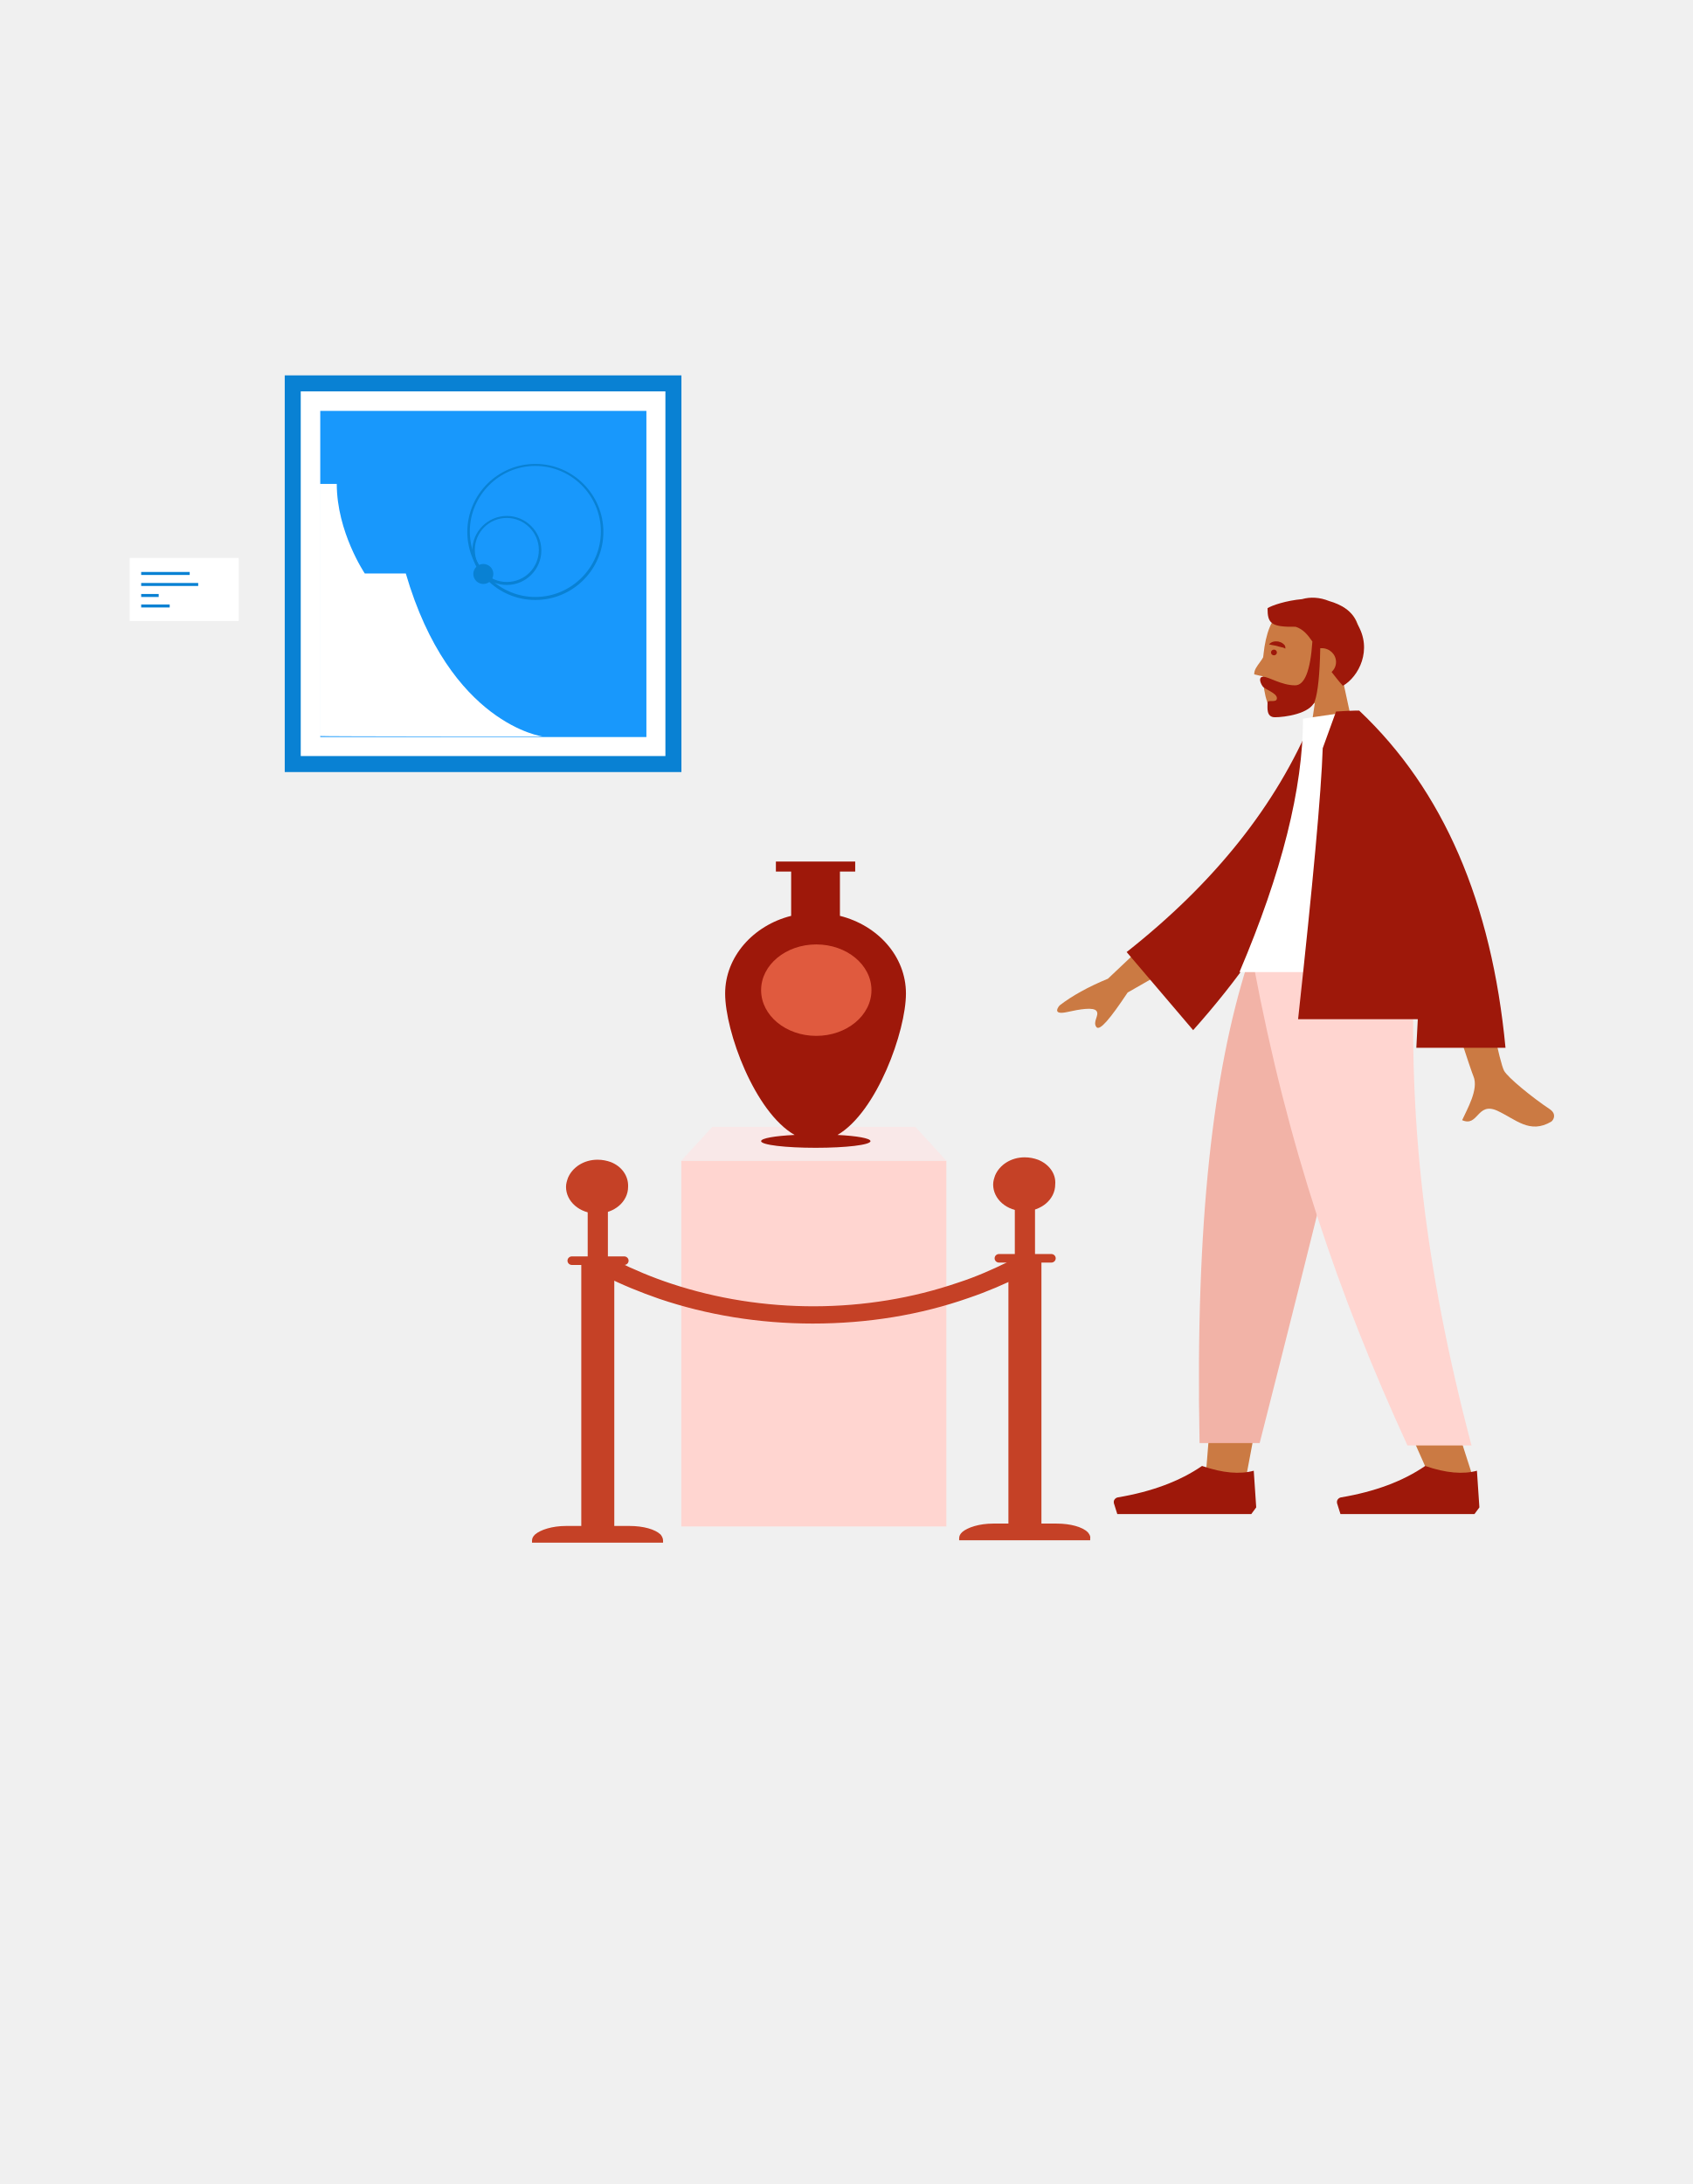
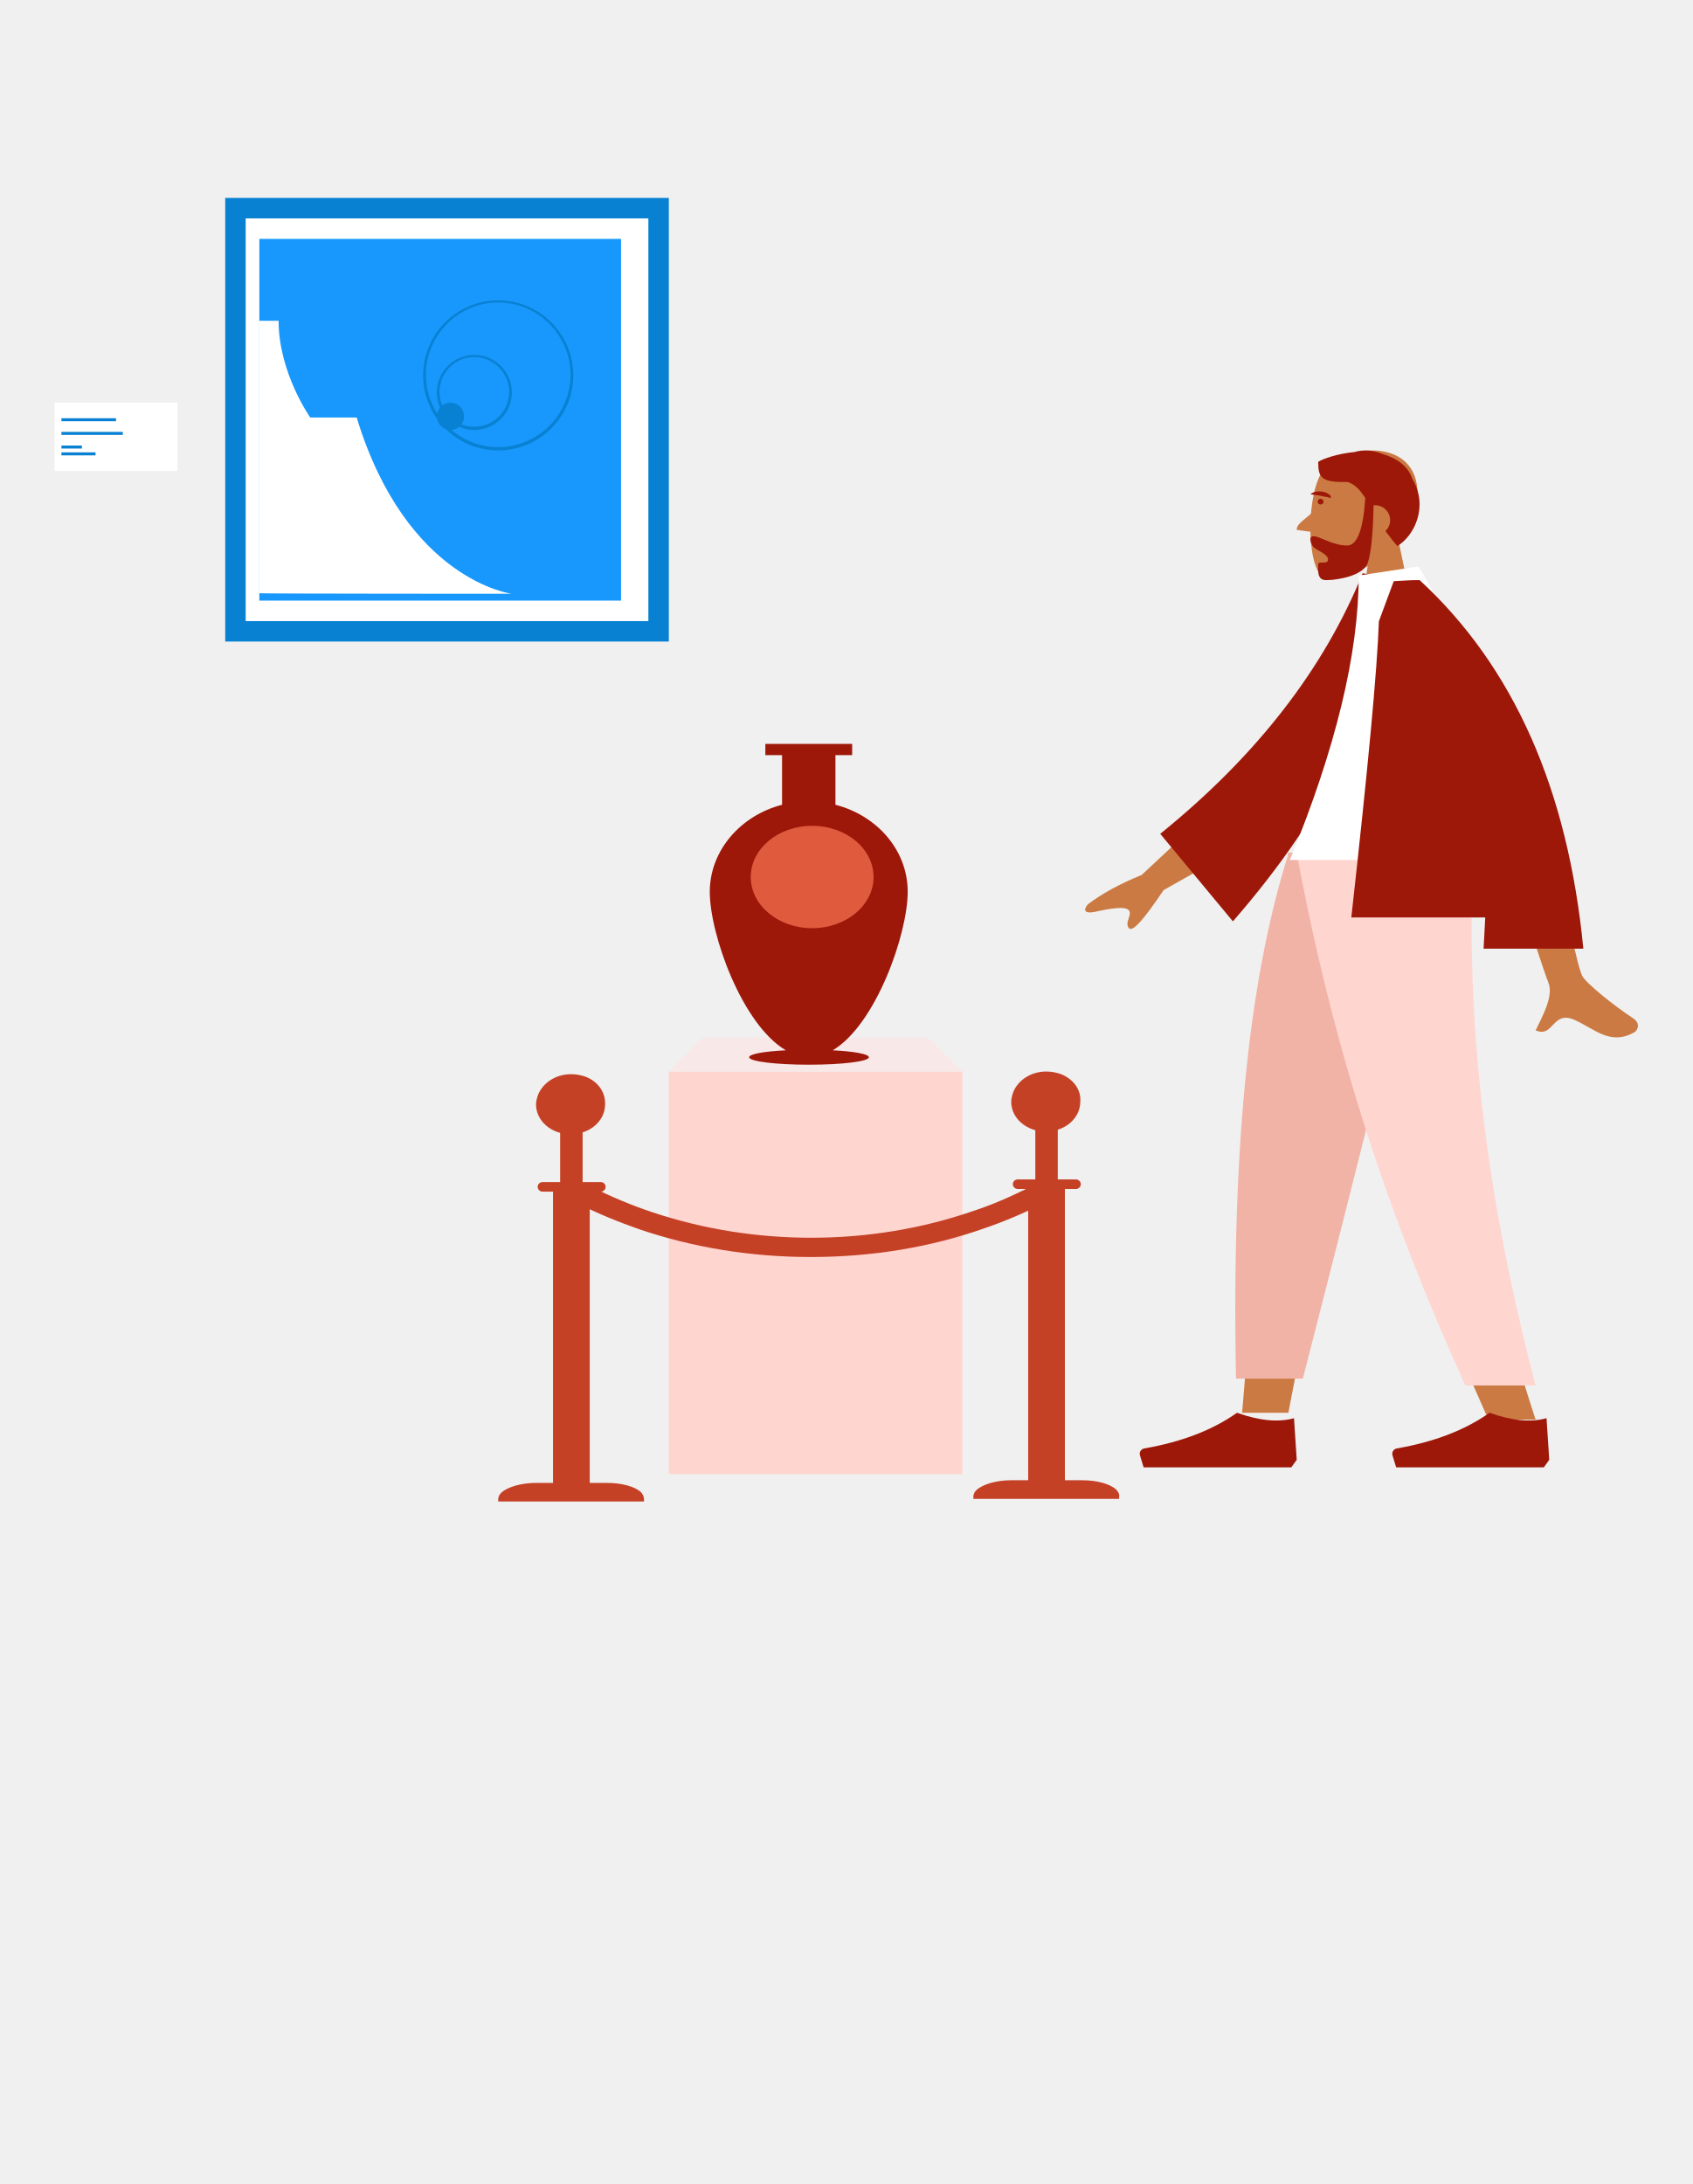
<svg xmlns="http://www.w3.org/2000/svg" height="320" viewBox="0 0 248 320" width="248">
-   <g fill="none" transform="translate(19 55)">
-     <path d="m81.403 115.06h-.577v53.595h38.185.65v-53.595z" fill="#ffd5d0" />
-     <path d="m80.826 115.06 4.548-4.955h29.74l4.547 4.955z" fill="#f9e8e8" />
-     <path d="m103.709 111.292c5.774-3.35 10.033-15.213 10.033-20.726 0-5.444-4.114-9.98-9.673-11.375v-6.49h2.238v-1.466h-11.621v1.466h2.237v6.49c-5.558 1.395-9.673 6.001-9.673 11.375 0 5.582 4.332 17.376 10.178 20.726-2.887.139-4.908.488-4.908.907 0 .558 3.609.977 8.012.977 4.404 0 8.013-.419 8.013-.977 0-.419-2.021-.768-4.836-.907z" fill="#9e180a" />
-     <path d="m100.604 96.777c4.465 0 8.085-3 8.085-6.7s-3.62-6.699-8.085-6.699-8.084 2.999-8.084 6.699 3.619 6.7 8.084 6.7z" fill="#e05a3e" />
-     <g fill="#c54126">
-       <path d="m128.901 129.785c-2.382 1.186-4.909 2.303-7.507 3.14-13.427 4.606-28.658 4.606-42.084.14-2.743-.907-5.414-2.024-7.94-3.28l-1.949 2.094c2.599 1.326 5.342 2.442 8.157 3.419 7.002 2.373 14.653 3.629 22.521 3.629 8.013 0 15.736-1.256 22.883-3.768 2.671-.908 5.269-2.024 7.796-3.28z" />
-       <path d="m77.794 169.842c-.794-.768-2.526-1.257-4.548-1.257h-2.238v-37.474-1.326h-2.382-2.454v1.326 37.474h-2.238c-2.021 0-3.754.559-4.548 1.257-.289.279-.433.558-.433.907v.279h19.201v-.279c0-.349-.144-.628-.361-.907z" />
-       <path d="m72.453 129.087h-2.382v-7.537h-2.96v7.537h-2.31c-.361 0-.65.279-.65.628s.289.628.65.628h2.31v.907h2.96v-.907h2.382c.361 0 .65-.279.65-.628s-.289-.628-.65-.628z" />
-       <path d="m70.504 115.27c-.578-.21-1.227-.349-1.949-.349-2.021 0-3.681 1.116-4.331 2.652-.144.418-.289.837-.289 1.326 0 2.163 2.021 3.908 4.548 3.908 2.526 0 4.548-1.745 4.548-3.908.072-1.605-.938-3.001-2.526-3.629z" />
-       <path d="m140.378 169.492c-.794-.767-2.526-1.256-4.548-1.256h-2.237v-37.474-1.326h-2.382-2.455v1.326 37.474h-2.237c-2.022 0-3.754.559-4.548 1.256-.289.28-.433.559-.433.908v.279h19.201v-.279c.072-.349-.144-.628-.361-.908z" />
-       <path d="m135.036 128.738h-2.382v-7.537h-2.959v7.537h-2.31c-.361 0-.65.279-.65.628s.289.628.65.628h2.31v.907h2.959v-.907h2.382c.361 0 .65-.279.65-.628s-.289-.628-.65-.628z" />
-       <path d="m133.087 114.921c-.577-.21-1.227-.349-1.949-.349-2.021 0-3.681 1.116-4.331 2.652-.144.418-.288.837-.288 1.325 0 2.164 2.021 3.908 4.547 3.908 2.527 0 4.548-1.744 4.548-3.908.144-1.605-.939-3-2.527-3.628z" />
+   <g fill="none" transform="translate(8 29)">
+     <path d="m90.639 128h-.639v59h42.28.72v-59z" fill="#ffd5d0" />
+     <path d="m90 128 5.036-5h32.93l5.035 5z" fill="#f9e8e8" />
+     <path d="m114.017 124.889c6.321-3.754 10.983-17.048 10.983-23.226 0-6.101-4.503-11.184-10.589-12.747v-7.273h2.45v-1.643h-12.721v1.643h2.449v7.273c-6.084 1.563-10.589 6.725-10.589 12.747 0 6.255 4.742 19.472 11.142 23.226-3.16.156-5.373.547-5.373 1.016 0 .625 3.951 1.095 8.77 1.095 4.821 0 8.772-.47 8.772-1.095 0-.47-2.212-.861-5.294-1.016z" fill="#9e180a" />
+     <path d="m110.999 107c4.971 0 9.001-3.358 9.001-7.501 0-4.142-4.03-7.499-9.001-7.499-4.971 0-8.999 3.357-8.999 7.499 0 4.142 4.029 7.501 8.999 7.501z" fill="#e05a3e" />
+     <g fill="#c54126" transform="translate(65 128)">
+       <path d="m77.815 16.976c-2.65 1.323-5.461 2.57-8.351 3.504-14.937 5.14-31.882 5.14-46.818.156-3.052-1.012-6.023-2.259-8.833-3.66l-2.168 2.337c2.891 1.48 5.942 2.725 9.074 3.815 7.79 2.648 16.302 4.05 25.055 4.05 8.914 0 17.506-1.402 25.457-4.205 2.971-1.013 5.862-2.259 8.673-3.66z" />
+       <path d="m20.959 61.677c-.883-.857-2.811-1.403-5.059-1.403h-2.489v-41.818-1.48h-2.65-2.73v1.48 41.818h-2.489c-2.249 0-4.176.624-5.059 1.403-.321.311-.482.623-.482 1.012v.311h21.361v-.311c0-.389-.161-.701-.401-1.012z" />
+       <path d="m15.017 16.197h-2.65v-8.411h-3.293v8.411h-2.57c-.401 0-.723.311-.723.701 0 .389.321.701.723.701h2.57v1.012h3.293v-1.012h2.65c.401 0 .723-.311.723-.701 0-.389-.321-.701-.723-.701z" />
+       <path d="m12.849.779c-.642-.234-1.365-.389-2.168-.389-2.248 0-4.095 1.245-4.818 2.959-.161.466-.321.934-.321 1.48 0 2.414 2.249 4.361 5.059 4.361 2.811 0 5.059-1.947 5.059-4.361.08-1.791-1.044-3.349-2.811-4.05z" />
+       <path d="m90.583 61.286c-.883-.856-2.81-1.402-5.06-1.402h-2.489v-41.818-1.48h-2.65-2.731v1.48 41.818h-2.489c-2.249 0-4.176.624-5.06 1.402-.322.312-.482.624-.482 1.013v.311h21.361v-.311c.08-.389-.16-.701-.402-1.013z" />
+       <path d="m84.64 15.808h-2.65v-8.411h-3.292v8.411h-2.57c-.402 0-.723.311-.723.701 0 .389.322.701.723.701h2.57v1.012h3.292v-1.012h2.65c.402 0 .723-.311.723-.701 0-.389-.322-.701-.723-.701z" />
+       <path d="m82.472.389c-.642-.234-1.365-.389-2.168-.389-2.248 0-4.095 1.245-4.818 2.959-.16.466-.32.934-.32 1.479 0 2.415 2.248 4.361 5.058 4.361 2.811 0 5.06-1.946 5.06-4.361.16-1.791-1.045-3.348-2.811-4.049z" />
    </g>
-     <path d="m182.461 86.518-12.776 42.429-5.992 31.892h-5.991l5.991-74.321z" fill="#cb7a43" />
-     <path d="m188.164 86.518c-.866 22.052-.505 34.055-.361 36.079.144 2.023 1.299 15.422 9.023 38.87h-6.28c-10.178-22.541-13.715-35.939-14.942-38.87-1.155-2.931-4.62-15.004-9.673-36.079z" fill="#cb7a43" />
-     <path d="m182.75 86.518c-3.32 14.585-9.023 37.893-17.18 69.924h-8.806c-.65-32.868 2.093-54.502 6.929-69.924z" fill="#f2b3a7" />
-     <path d="m188.236 86.518c-.866 22.052 1.372 43.755 8.374 70.273h-9.384c-10.178-22.191-17.541-43.825-22.522-70.273z" fill="#ffd5d0" />
-     <path d="m197.765 165.863-.361-5.373c-2.022.558-4.548.349-7.58-.698-3.248 2.233-7.363 3.768-12.343 4.606-.361.07-.65.418-.578.767v.07l.506 1.605h12.415 7.219z" fill="#9e180a" />
-     <path d="m165.065 165.863-.361-5.373c-2.021.558-4.547.349-7.579-.698-3.249 2.233-7.363 3.768-12.344 4.606-.361.07-.649.418-.577.767v.07l.505 1.605h12.416 7.218z" fill="#9e180a" />
-     <path d="m177.77 44.718c1.588-1.815 2.67-4.048 2.526-6.56-.505-7.188-10.9-5.583-12.921-1.954s-1.805 12.84.794 13.468c1.011.279 3.248-.349 5.486-1.675l-1.444 9.7h8.374z" fill="#cb7a43" />
-     <path d="m173.294 38.995c-.289 4.327-1.155 6.42-2.527 6.42-2.021 0-3.825-1.256-4.692-1.256-.649 0-.505.768-.072 1.396.361.488 2.094.977 2.094 1.744 0 .768-1.372.14-1.372.628 0 .768-.216 2.164 1.083 2.164 1.371 0 5.197-.489 5.847-2.373.433-1.256.722-3.838.794-7.746h.216c1.155 0 2.094.907 2.094 2.024 0 .558-.217 1.047-.65 1.466.505.628 1.011 1.326 1.66 2.024 2.31-1.326 4.404-5.304 2.094-9.072-.65-1.884-2.382-2.861-4.115-3.35-1.371-.558-2.743-.628-3.97-.279-2.31.209-4.403.907-5.053 1.326 0 2.163.433 2.791 4.115 2.722 1.082.349 1.732 1.117 2.454 2.163z" fill="#9e180a" />
-     <path d="m166.292 40.251c.217 1.326-1.588 2.303-1.516 3.559.578.14 1.155.279 1.733.349" fill="#cb7a43" />
-     <path d="m166.942 39.414c.361-.419.866-.488 1.371-.419.217.07.506.14.722.349.217.14.361.419.289.698-.217-.14-.433-.209-.578-.209-.144-.07-.36-.07-.505-.14-.433-.14-.794-.14-1.299-.279z" fill="#9e180a" />
-     <path d="m167.664 41.019c.239 0 .433-.188.433-.419 0-.231-.194-.419-.433-.419-.24 0-.434.187-.434.419 0 .231.194.419.434.419z" fill="#9e180a" />
-     <path d="m156.475 84.564-10.25 5.862c-2.599 3.908-4.042 5.583-4.548 5.094-.649-.767.433-1.744 0-2.372s-2.454-.279-4.331.139c-1.949.419-1.516-.488-1.083-.977 1.805-1.395 4.187-2.721 7.074-3.908l9.818-9.281zm44.899 17.307c.505.977 4.186 3.978 6.713 5.652 1.01.698.577 1.536.216 1.815-3.176 1.884-5.197-.349-7.94-1.605-2.959-1.326-2.743 2.442-5.125 1.395.722-1.605 2.454-4.536 1.66-6.42-.361-.837-2.815-8.304-7.29-22.261h7.29c2.31 12.91 3.826 20.098 4.476 21.424z" fill="#cb7a43" />
-     <path d="m176.253 50.928-3.031-.489c-5.198 12.492-14.221 23.867-27.142 34.055l9.745 11.445c12.993-14.585 20.934-29.589 20.428-45.011z" fill="#9e180a" />
-     <path d="m189.391 87.426h-26.78c6.207-14.585 9.311-26.937 9.311-37.126l8.085-1.186c6.352 9.839 8.085 21.982 9.384 38.312z" fill="#fff" />
-     <path d="m180.151 49.114h-.505c-.649 0-1.588.07-2.887.139l-1.949 5.374c-.217 6.56-1.444 19.819-3.609 39.707h17.54c-.072 1.396-.144 2.792-.216 4.187h13.065c-2.021-21.284-9.095-37.753-21.439-49.407z" fill="#9e180a" />
-     <path d="m15.978 26.752h-15.978v9.235h15.978z" fill="#fff" />
-     <path d="m8.795 28.805h-7.109v.44h7.109z" fill="#0981d3" />
-     <path d="m10.041 30.417h-8.355v.44h8.355z" fill="#0981d3" />
-     <path d="m4.251 32.03h-2.565v.44h2.565z" fill="#0981d3" />
-     <path d="m5.864 33.568h-4.178v.44h4.178z" fill="#0981d3" />
-     <path d="m80.843 0h-58.122v58.122h58.122z" fill="#0981d3" />
-     <path d="m78.497 2.345h-53.431v53.431h53.431z" fill="#fff" />
-     <path d="m75.712 5.204h-47.787v47.787h47.787z" fill="#1898fc" />
-     <path d="m51.819 30.564c.809 0 1.466-.656 1.466-1.466s-.656-1.466-1.466-1.466c-.81 0-1.466.656-1.466 1.466s.656 1.466 1.466 1.466z" fill="#0981d3" />
-     <path d="m55.263 30.71c-2.785 0-5.057-2.272-5.057-5.057 0-2.785 2.272-5.057 5.057-5.057 2.785 0 5.057 2.272 5.057 5.057 0 2.785-2.272 5.057-5.057 5.057zm0-9.821c-2.639 0-4.691 2.126-4.691 4.691 0 2.639 2.126 4.691 4.691 4.691 2.639 0 4.691-2.126 4.691-4.691s-2.126-4.691-4.691-4.691z" fill="#0981d3" />
-     <path d="m59.441 32.909c-5.497 0-9.968-4.471-9.968-9.968s4.471-9.968 9.968-9.968 9.968 4.471 9.968 9.968-4.471 9.968-9.968 9.968zm0-19.643c-5.277 0-9.601 4.324-9.601 9.601 0 5.277 4.324 9.601 9.601 9.601 5.277 0 9.601-4.324 9.601-9.601 0-5.277-4.324-9.601-9.601-9.601z" fill="#0981d3" />
-     <path d="m60.541 52.918s-13.633-1.759-20.082-23.894h-6.01s-4.104-6.083-4.104-13.12h-2.492v36.94c.073.073 33.495.073 32.689.073z" fill="#fff" />
-     <path d="m50.866 43.463s15.098 1.833 18.323-5.277l1.686 11.434s-11.434 3.371-20.009-6.157z" fill="#1898fc" />
+     <path d="m202 96-14.448 46.813-6.776 35.187h-6.775l6.775-82z" fill="#cb7a43" />
+     <path d="m207.467 96c-.953 24.421-.556 37.713-.397 39.955.158 2.24 1.43 17.079 9.93 43.045h-6.911c-11.201-24.962-15.093-39.8-16.444-43.045-1.271-3.246-5.084-16.616-10.645-39.955z" fill="#cb7a43" />
+     <path d="m202 96c-3.692 16.061-10.033 41.728-19.103 77h-9.792c-.723-36.194 2.327-60.017 7.705-77z" fill="#f2b3a7" />
+     <path d="m207.814 96c-.95 24.477 1.505 48.566 9.186 78h-10.294c-11.165-24.631-19.242-48.644-24.706-78z" fill="#ffd5d0" />
+     <path d="m219 184.891-.398-6.099c-2.228.633-5.011.396-8.352-.792-3.579 2.535-8.113 4.277-13.601 5.228-.398.079-.716.474-.637.871v.079l.558 1.822h13.68 7.955z" fill="#9e180a" />
+     <path d="m182 184.891-.398-6.099c-2.227.633-5.011.396-8.352-.792-3.58 2.535-8.114 4.277-13.602 5.228-.398.079-.715.474-.636.871v.079l.556 1.822h13.682 7.954z" fill="#9e180a" />
+     <path d="m196.908 50.211c1.744-2.068 2.933-4.612 2.775-7.475-.555-8.19-11.973-6.361-14.193-2.226-2.22 4.135-1.983 14.631.872 15.346 1.111.318 3.568-.398 6.026-1.909l-1.586 11.053h9.198z" fill="#cb7a43" />
+     <path d="m192.047 43.967c-.304 4.692-1.213 6.962-2.654 6.962-2.123 0-4.017-1.362-4.928-1.362-.682 0-.53.833-.076 1.514.379.529 2.199 1.06 2.199 1.891 0 .833-1.441.152-1.441.681 0 .833-.227 2.347 1.137 2.347 1.44 0 5.458-.53 6.141-2.573.455-1.362.758-4.162.834-8.4h.227c1.213 0 2.199.984 2.199 2.195 0 .605-.228 1.135-.683 1.589.53.681 1.062 1.438 1.744 2.195 2.426-1.438 4.626-5.752 2.199-9.838-.683-2.043-2.502-3.103-4.322-3.633-1.44-.605-2.881-.681-4.17-.303-2.426.227-4.624.984-5.307 1.438 0 2.346.455 3.027 4.322 2.951 1.136.378 1.819 1.211 2.577 2.346z" fill="#9e180a" />
+     <path d="m184.625 45c.375 1.357-2.746 2.357-2.621 3.643.999.143 1.997.286 2.996.357" fill="#cb7a43" />
+     <path d="m184 43.413c.451-.391 1.082-.456 1.713-.391.271.065.632.13.902.326.271.13.451.391.361.652-.271-.13-.541-.196-.722-.196-.18-.065-.45-.065-.631-.13-.541-.13-.992-.13-1.623-.261z" fill="#9e180a" />
+     <path d="m185.5 44.919c.239 0 .433-.188.433-.419 0-.231-.194-.419-.433-.419-.24 0-.434.187-.434.419 0 .231.194.419.434.419z" fill="#9e180a" />
+     <path d="m173.894 94.981-11.402 6.441c-2.891 4.294-4.496 6.135-5.059 5.597-.722-.843.482-1.916 0-2.606-.482-.69-2.73-.307-4.818.153-2.168.46-1.686-.536-1.205-1.074 2.008-1.533 4.657-2.99 7.869-4.294l10.921-10.198zm49.944 19.017c.562 1.074 4.656 4.371 7.467 6.21 1.123.767.642 1.688.24 1.994-3.533 2.07-5.781-.383-8.832-1.764-3.291-1.457-3.051 2.683-5.701 1.533.803-1.764 2.73-4.984 1.847-7.054-.402-.92-3.131-9.124-8.109-24.46h8.109c2.57 14.185 4.256 22.083 4.979 23.54z" fill="#cb7a43" />
+     <path d="m194.975 55.548-3.312-.548c-5.681 14.002-15.542 26.752-29.663 38.172l10.65 12.828c14.2-16.348 22.878-33.166 22.325-50.452z" fill="#9e180a" />
+     <path d="m210 97h-29c6.722-16.37 10.083-30.233 10.083-41.669l8.755-1.331c6.879 11.043 8.755 24.672 10.162 43z" fill="#fff" />
+     <path d="m200.013 56h-.565c-.726 0-1.777.077-3.23.152l-2.181 5.874c-.243 7.17-1.616 21.661-4.038 43.398h19.624c-.081 1.526-.161 3.052-.242 4.576h14.617c-2.261-23.263-10.176-41.263-23.987-54z" fill="#9e180a" />
+     <path d="m18 30h-18v10h18z" fill="#fff" />
+     <g fill="#0981d3">
+       <path d="m9 32.28h-8v.44h8z" />
+       <path d="m10 34.28h-9v.44h9z" />
+       <path d="m4 36.28h-3v.44h3z" />
+       <path d="m6 37.28h-5v.44h5z" />
+       <path d="m90 0h-65v65h65z" />
+     </g>
+     <path d="m87 3h-59v59h59z" fill="#fff" />
+     <path d="m83 6h-53v53h53z" fill="#1898fc" />
+     <path d="m58 34c1.104 0 2-.895 2-2s-.895-2-2-2c-1.105 0-2.0.895-2 2s.895 2 2 2z" fill="#0981d3" />
+     <path d="m61.5 34c-3.029 0-5.5-2.471-5.5-5.5 0-3.029 2.471-5.5 5.5-5.5 3.029 0 5.5 2.471 5.5 5.5 0 3.029-2.471 5.5-5.5 5.5zm0-10.681c-2.87 0-5.101 2.312-5.101 5.101 0 2.87 2.312 5.101 5.101 5.101 2.87 0 5.101-2.312 5.101-5.101s-2.312-5.101-5.101-5.101z" fill="#0981d3" />
+     <path d="m65 37c-6.066 0-11-4.934-11-11s4.934-11 11-11 11 4.934 11 11-4.934 11-11 11zm0-21.676c-5.824 0-10.596 4.772-10.596 10.596 0 5.823 4.772 10.595 10.596 10.595 5.823 0 10.595-4.772 10.595-10.595 0-5.824-4.772-10.596-10.595-10.596z" fill="#0981d3" />
+     <path d="m66.984 58s-15.424-1.901-22.721-25.822h-6.8s-4.644-6.574-4.644-14.178h-2.819v39.921c.083.079 37.896.079 36.984.079z" fill="#fff" />
+     <path d="m56 49.15s17.355 2.136 21.062-6.15l1.938 13.325s-13.143 3.929-23-7.175z" fill="#1898fc" />
  </g>
</svg>
